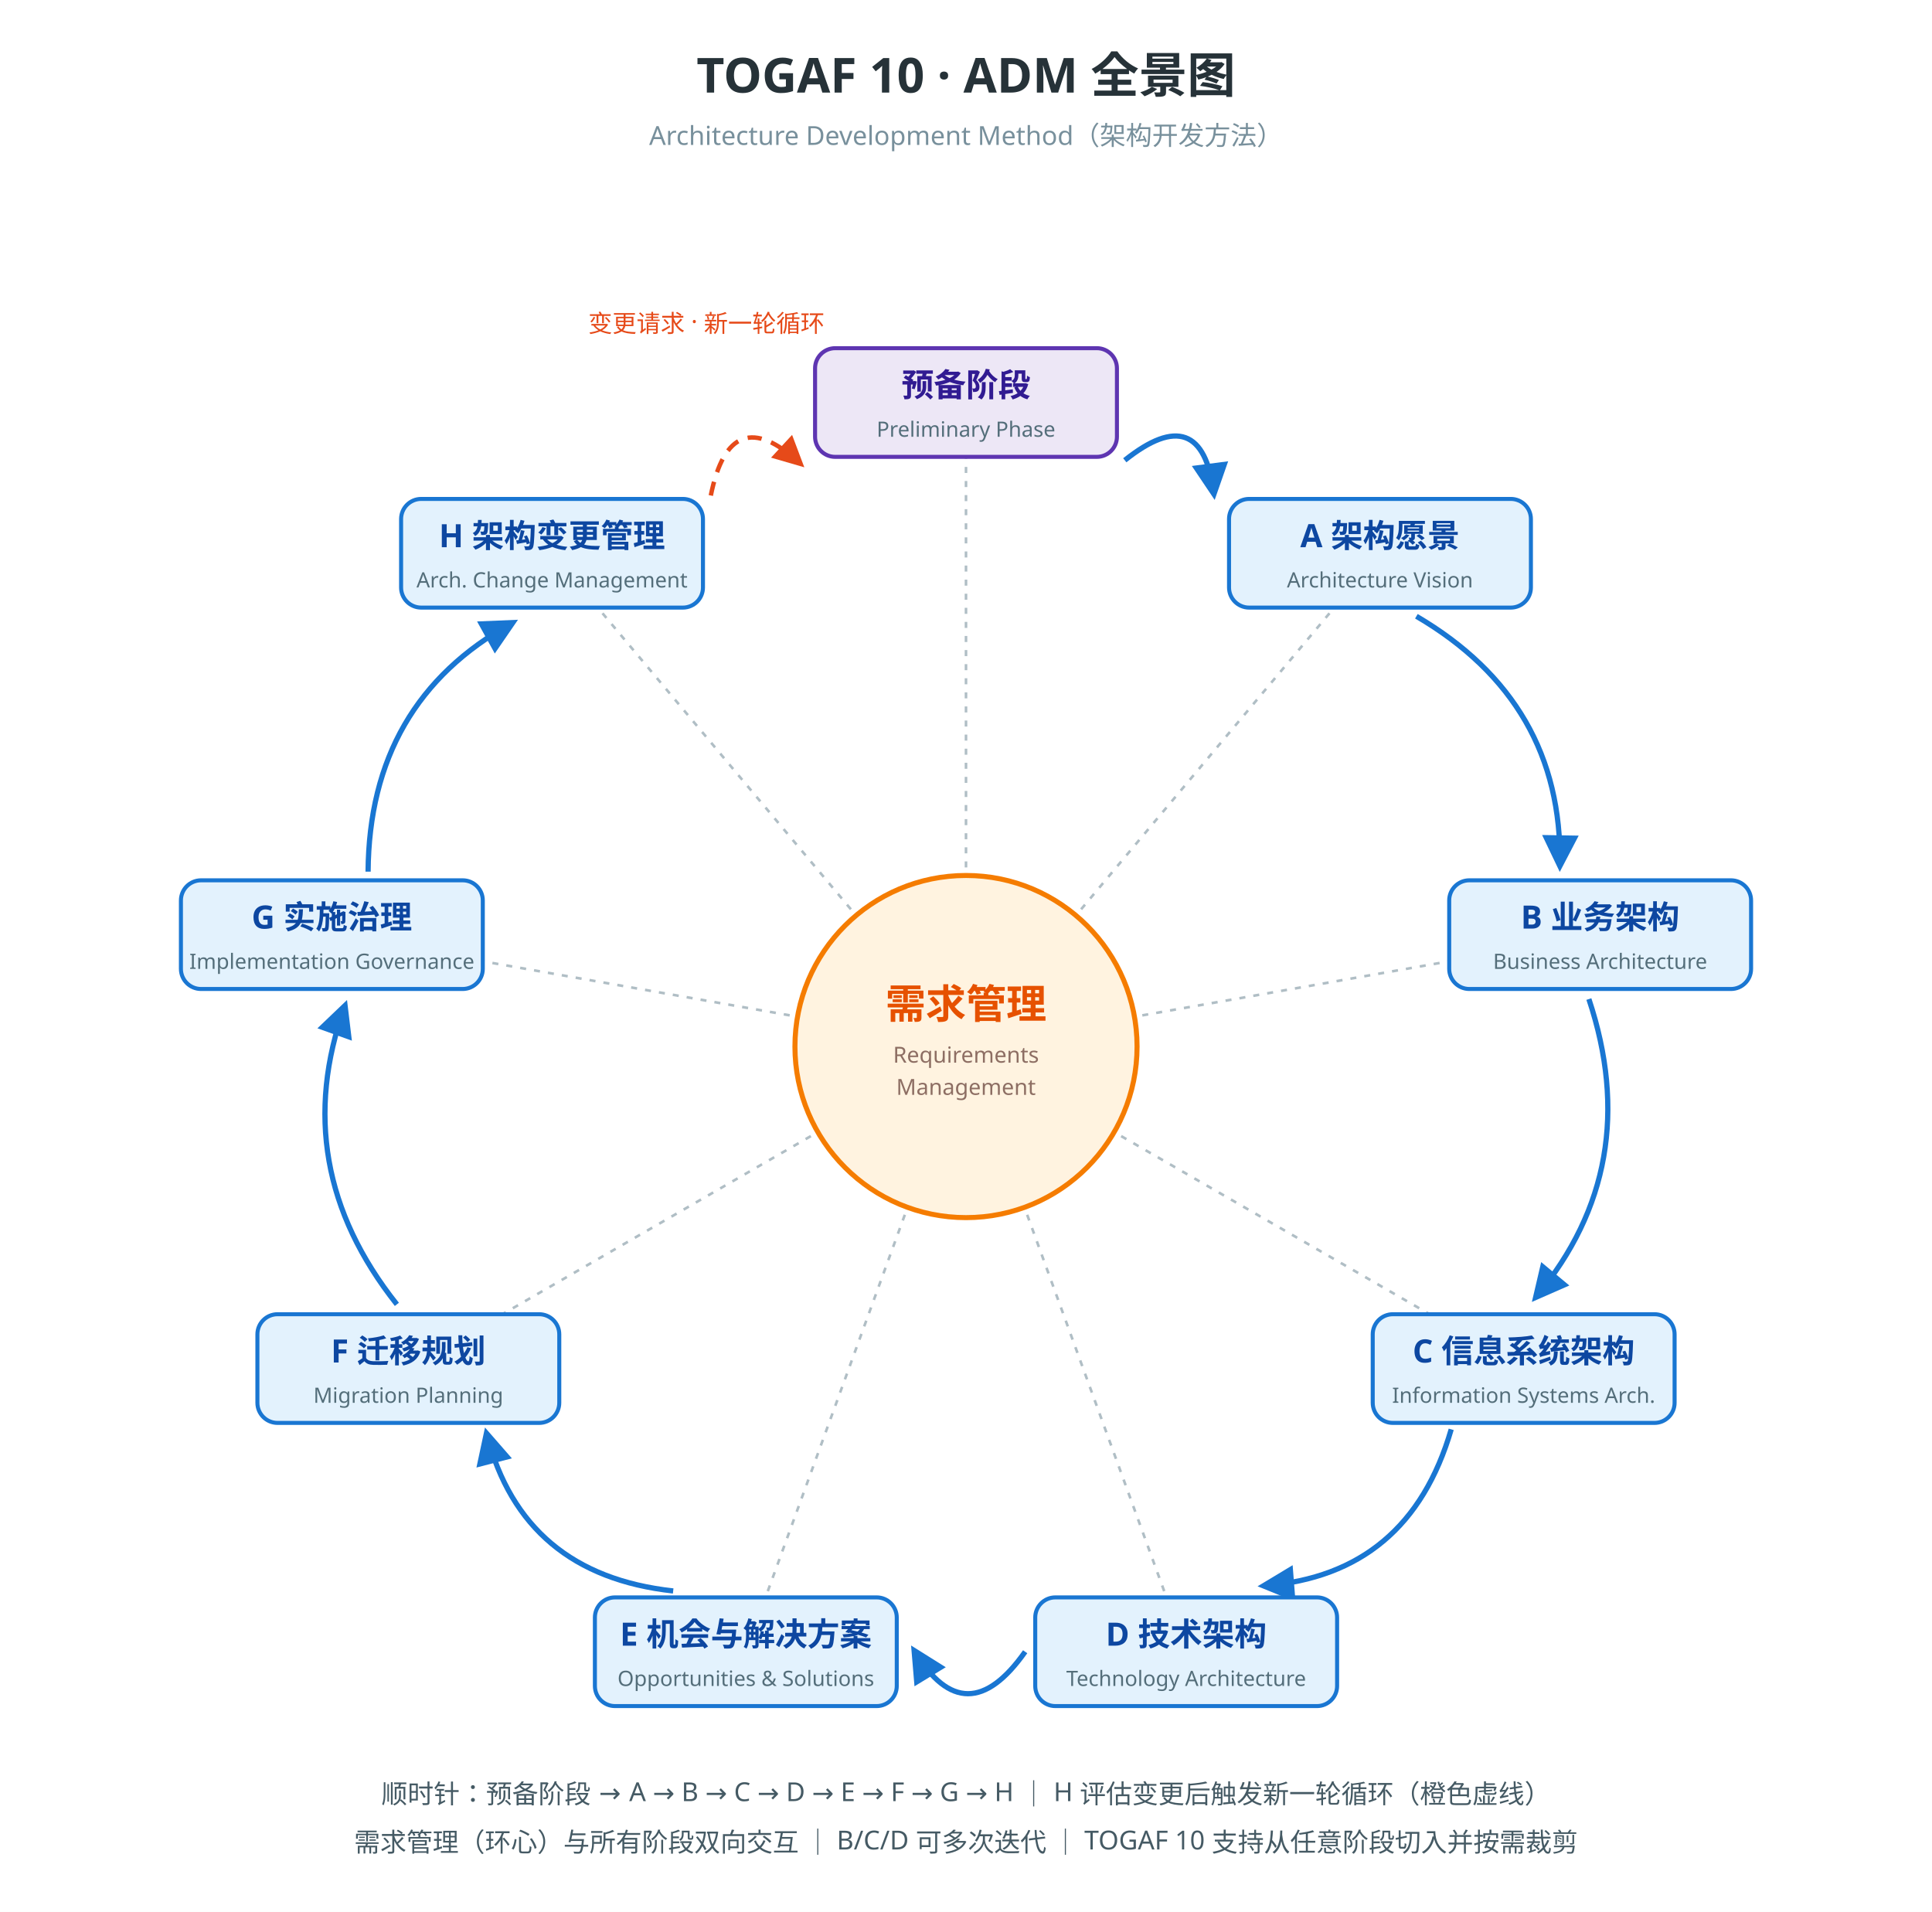
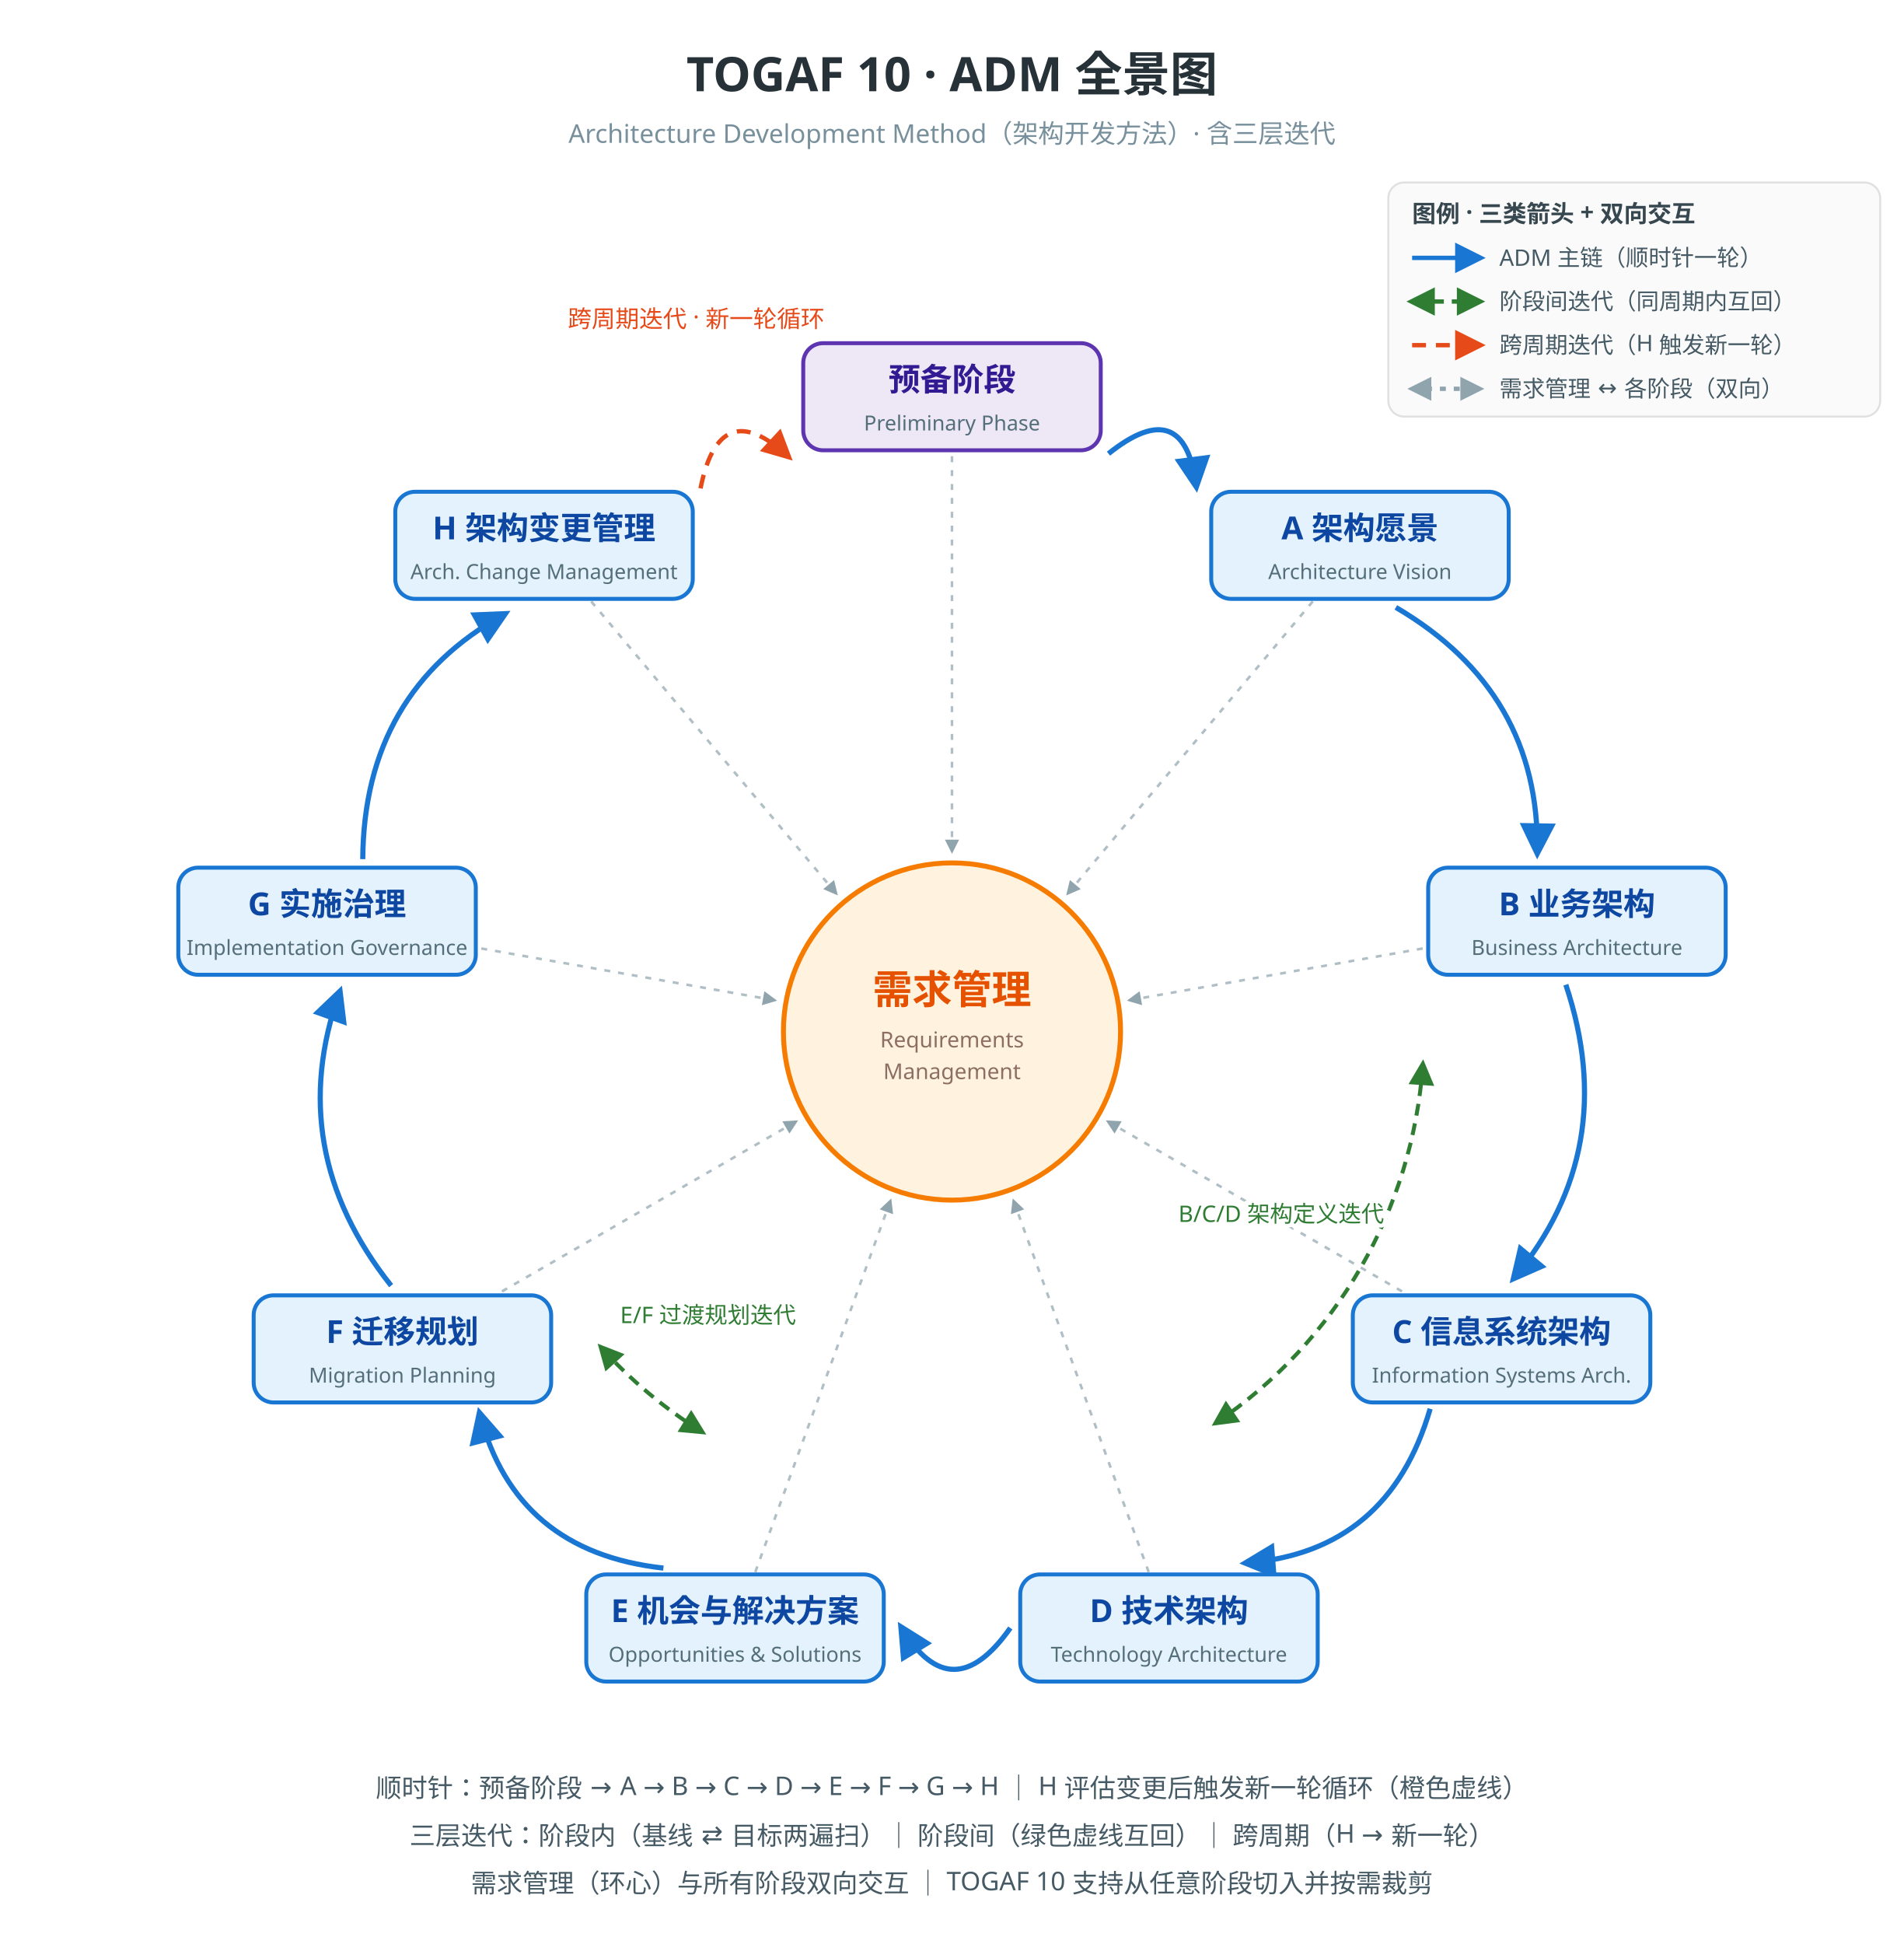
- <svg xmlns="http://www.w3.org/2000/svg" width="960" height="950" viewBox="0 0 960 950" font-family="Microsoft YaHei, PingFang SC, Noto Sans SC, sans-serif">
-   <rect width="960" height="950" fill="#ffffff" />
+ <svg xmlns="http://www.w3.org/2000/svg" width="960" height="980" viewBox="0 0 960 980" font-family="Microsoft YaHei, PingFang SC, Noto Sans SC, sans-serif">
+   <rect width="960" height="980" fill="#ffffff" />
  <defs>
    <marker id="arw" viewBox="0 0 10 10" refX="8" refY="5" markerWidth="7" markerHeight="7" orient="auto-start-reverse">
      <path d="M0,0 L10,5 L0,10 z" fill="#1976d2" />
    </marker>
    <marker id="arwFb" viewBox="0 0 10 10" refX="8" refY="5" markerWidth="7" markerHeight="7" orient="auto-start-reverse">
      <path d="M0,0 L10,5 L0,10 z" fill="#e64a19" />
    </marker>
+     <marker id="arwIt" viewBox="0 0 10 10" refX="8" refY="5" markerWidth="6.5" markerHeight="6.5" orient="auto-start-reverse">
+       <path d="M0,0 L10,5 L0,10 z" fill="#2e7d32" />
+     </marker>
+     <marker id="arwG" viewBox="0 0 10 10" refX="8" refY="5" markerWidth="5.5" markerHeight="5.5" orient="auto-start-reverse">
+       <path d="M0,0 L10,5 L0,10 z" fill="#90a4ae" />
+     </marker>
  </defs>
  <text x="480" y="46" text-anchor="middle" font-size="24" font-weight="bold" fill="#263238">TOGAF 10 · ADM 全景图</text>
-   <text x="480" y="72" text-anchor="middle" font-size="13" fill="#78909c">Architecture Development Method（架构开发方法）</text>
-   <line x1="480.0" y1="431.0" x2="480.0" y2="220.0" stroke="#b0bec5" stroke-width="1.3" stroke-dasharray="3 4" />
-   <line x1="537.2" y1="451.8" x2="672.8" y2="290.2" stroke="#b0bec5" stroke-width="1.3" stroke-dasharray="3 4" />
-   <line x1="567.6" y1="504.5" x2="775.4" y2="467.9" stroke="#b0bec5" stroke-width="1.3" stroke-dasharray="3 4" />
-   <line x1="557.1" y1="564.5" x2="739.8" y2="670.0" stroke="#b0bec5" stroke-width="1.3" stroke-dasharray="3 4" />
-   <line x1="510.4" y1="603.6" x2="582.6" y2="801.9" stroke="#b0bec5" stroke-width="1.3" stroke-dasharray="3 4" />
-   <line x1="449.6" y1="603.6" x2="377.4" y2="801.9" stroke="#b0bec5" stroke-width="1.3" stroke-dasharray="3 4" />
-   <line x1="402.9" y1="564.5" x2="220.2" y2="670.0" stroke="#b0bec5" stroke-width="1.3" stroke-dasharray="3 4" />
-   <line x1="392.4" y1="504.5" x2="184.6" y2="467.9" stroke="#b0bec5" stroke-width="1.3" stroke-dasharray="3 4" />
-   <line x1="422.8" y1="451.8" x2="287.2" y2="290.2" stroke="#b0bec5" stroke-width="1.3" stroke-dasharray="3 4" />
+   <text x="480" y="72" text-anchor="middle" font-size="13" fill="#78909c">Architecture Development Method（架构开发方法）· 含三层迭代</text>
+   <line x1="480.0" y1="429.0" x2="480.0" y2="220.0" stroke="#b0bec5" stroke-width="1.3" stroke-dasharray="3 4" marker-start="url(#arwG)" marker-end="url(#arwG)" />
+   <line x1="538.5" y1="450.3" x2="672.8" y2="290.2" stroke="#b0bec5" stroke-width="1.3" stroke-dasharray="3 4" marker-start="url(#arwG)" marker-end="url(#arwG)" />
+   <line x1="569.6" y1="504.2" x2="775.4" y2="467.9" stroke="#b0bec5" stroke-width="1.3" stroke-dasharray="3 4" marker-start="url(#arwG)" marker-end="url(#arwG)" />
+   <line x1="558.8" y1="565.5" x2="739.8" y2="670.0" stroke="#b0bec5" stroke-width="1.3" stroke-dasharray="3 4" marker-start="url(#arwG)" marker-end="url(#arwG)" />
+   <line x1="511.1" y1="605.5" x2="582.6" y2="801.9" stroke="#b0bec5" stroke-width="1.3" stroke-dasharray="3 4" marker-start="url(#arwG)" marker-end="url(#arwG)" />
+   <line x1="448.9" y1="605.5" x2="377.4" y2="801.9" stroke="#b0bec5" stroke-width="1.3" stroke-dasharray="3 4" marker-start="url(#arwG)" marker-end="url(#arwG)" />
+   <line x1="401.2" y1="565.5" x2="220.2" y2="670.0" stroke="#b0bec5" stroke-width="1.3" stroke-dasharray="3 4" marker-start="url(#arwG)" marker-end="url(#arwG)" />
+   <line x1="390.4" y1="504.2" x2="184.6" y2="467.9" stroke="#b0bec5" stroke-width="1.3" stroke-dasharray="3 4" marker-start="url(#arwG)" marker-end="url(#arwG)" />
+   <line x1="421.5" y1="450.3" x2="287.2" y2="290.2" stroke="#b0bec5" stroke-width="1.3" stroke-dasharray="3 4" marker-start="url(#arwG)" marker-end="url(#arwG)" />
  <path d="M558.9,228.7 Q597.1,198.2 603.1,244.8" fill="none" stroke="#1976d2" stroke-width="2.6" marker-end="url(#arw)" />
  <path d="M703.8,306.2 Q776.5,348.8 775.1,429.6" fill="none" stroke="#1976d2" stroke-width="2.6" marker-end="url(#arw)" />
  <path d="M789.5,496.4 Q817.2,579.5 763.5,644.1" fill="none" stroke="#1976d2" stroke-width="2.6" marker-end="url(#arw)" />
  <path d="M721.1,710.2 Q700.1,782.3 628.5,787.9" fill="none" stroke="#1976d2" stroke-width="2.6" marker-end="url(#arw)" />
  <path d="M509.4,820.7 Q480.0,862.4 454.6,820.7" fill="none" stroke="#1976d2" stroke-width="2.6" marker-end="url(#arw)" />
  <path d="M334.5,790.5 Q259.9,782.3 241.9,712.8" fill="none" stroke="#1976d2" stroke-width="2.6" marker-end="url(#arw)" />
  <path d="M197.2,648.1 Q142.8,579.5 171.2,500.3" fill="none" stroke="#1976d2" stroke-width="2.6" marker-end="url(#arw)" />
  <path d="M182.9,433.1 Q183.5,348.8 254.2,309.7" fill="none" stroke="#1976d2" stroke-width="2.6" marker-end="url(#arw)" />
  <path d="M353.2,246.2 Q362.9,198.2 397.4,230.1" fill="none" stroke="#e64a19" stroke-width="2.2" stroke-dasharray="7 5" marker-end="url(#arwFb)" />
-   <text x="351" y="165" text-anchor="middle" font-size="12" fill="#e64a19">变更请求 · 新一轮循环</text>
+   <text x="351" y="165" text-anchor="middle" font-size="12" fill="#e64a19">跨周期迭代 · 新一轮循环</text>
+   <path d="M717.4,536.6 A238 238 0 0 1 613.1,717.3" fill="none" stroke="#2e7d32" stroke-width="2" stroke-dasharray="6 4" marker-start="url(#arwIt)" marker-end="url(#arwIt)" />
+   <text x="646" y="616" text-anchor="middle" font-size="11.5" fill="#2e7d32" stroke="#ffffff" stroke-width="4" paint-order="stroke">B/C/D 架构定义迭代</text>
+   <path d="M353.9,721.8 A238 238 0 0 1 303.1,679.3" fill="none" stroke="#2e7d32" stroke-width="2" stroke-dasharray="6 4" marker-start="url(#arwIt)" marker-end="url(#arwIt)" />
+   <text x="357" y="667" text-anchor="middle" font-size="11.5" fill="#2e7d32" stroke="#ffffff" stroke-width="4" paint-order="stroke">E/F 过渡规划迭代</text>
  <rect x="405.0" y="173.0" width="150" height="54" rx="10" fill="#ede7f6" stroke="#5e35b1" stroke-width="2" />
  <text x="480.0" y="197.0" text-anchor="middle" font-size="16" font-weight="bold" fill="#311b92">预备阶段</text>
  <text x="480.0" y="217.0" text-anchor="middle" font-size="10.5" fill="#546e7a">Preliminary Phase</text>
  <rect x="610.7" y="247.9" width="150" height="54" rx="10" fill="#e3f2fd" stroke="#1976d2" stroke-width="2" />
  <text x="685.7" y="271.9" text-anchor="middle" font-size="16" font-weight="bold" fill="#0d47a1">A 架构愿景</text>
  <text x="685.7" y="291.9" text-anchor="middle" font-size="10.5" fill="#546e7a">Architecture Vision</text>
  <rect x="720.1" y="437.4" width="150" height="54" rx="10" fill="#e3f2fd" stroke="#1976d2" stroke-width="2" />
  <text x="795.1" y="461.4" text-anchor="middle" font-size="16" font-weight="bold" fill="#0d47a1">B 业务架构</text>
  <text x="795.1" y="481.4" text-anchor="middle" font-size="10.5" fill="#546e7a">Business Architecture</text>
  <rect x="682.1" y="653.0" width="150" height="54" rx="10" fill="#e3f2fd" stroke="#1976d2" stroke-width="2" />
  <text x="757.1" y="677.0" text-anchor="middle" font-size="16" font-weight="bold" fill="#0d47a1">C 信息系统架构</text>
  <text x="757.1" y="697.0" text-anchor="middle" font-size="10.5" fill="#546e7a">Information Systems Arch.</text>
  <rect x="514.4" y="793.7" width="150" height="54" rx="10" fill="#e3f2fd" stroke="#1976d2" stroke-width="2" />
  <text x="589.4" y="817.7" text-anchor="middle" font-size="16" font-weight="bold" fill="#0d47a1">D 技术架构</text>
  <text x="589.4" y="837.7" text-anchor="middle" font-size="10.5" fill="#546e7a">Technology Architecture</text>
  <rect x="295.6" y="793.7" width="150" height="54" rx="10" fill="#e3f2fd" stroke="#1976d2" stroke-width="2" />
  <text x="370.6" y="817.7" text-anchor="middle" font-size="16" font-weight="bold" fill="#0d47a1">E 机会与解决方案</text>
  <text x="370.6" y="837.7" text-anchor="middle" font-size="10.5" fill="#546e7a">Opportunities &amp; Solutions</text>
  <rect x="127.9" y="653.0" width="150" height="54" rx="10" fill="#e3f2fd" stroke="#1976d2" stroke-width="2" />
  <text x="202.9" y="677.0" text-anchor="middle" font-size="16" font-weight="bold" fill="#0d47a1">F 迁移规划</text>
  <text x="202.9" y="697.0" text-anchor="middle" font-size="10.5" fill="#546e7a">Migration Planning</text>
  <rect x="89.9" y="437.4" width="150" height="54" rx="10" fill="#e3f2fd" stroke="#1976d2" stroke-width="2" />
  <text x="164.9" y="461.4" text-anchor="middle" font-size="16" font-weight="bold" fill="#0d47a1">G 实施治理</text>
  <text x="164.9" y="481.4" text-anchor="middle" font-size="10.5" fill="#546e7a">Implementation Governance</text>
  <rect x="199.3" y="247.9" width="150" height="54" rx="10" fill="#e3f2fd" stroke="#1976d2" stroke-width="2" />
  <text x="274.3" y="271.9" text-anchor="middle" font-size="16" font-weight="bold" fill="#0d47a1">H 架构变更管理</text>
  <text x="274.3" y="291.9" text-anchor="middle" font-size="10.5" fill="#546e7a">Arch. Change Management</text>
  <circle cx="480" cy="520" r="85" fill="#fff3e0" stroke="#f57c00" stroke-width="2.5" />
  <text x="480" y="506" text-anchor="middle" font-size="20" font-weight="bold" fill="#e65100">需求管理</text>
  <text x="480" y="528" text-anchor="middle" font-size="11" fill="#8d6e63">Requirements</text>
  <text x="480" y="544" text-anchor="middle" font-size="11" fill="#8d6e63">Management</text>
-   <text x="480" y="896" text-anchor="middle" font-size="13" fill="#455a64">顺时针：预备阶段 → A → B → C → D → E → F → G → H ｜ H 评估变更后触发新一轮循环（橙色虚线）</text>
-   <text x="480" y="920" text-anchor="middle" font-size="13" fill="#455a64">需求管理（环心）与所有阶段双向交互 ｜ B/C/D 可多次迭代 ｜ TOGAF 10 支持从任意阶段切入并按需裁剪</text>
+   <rect x="700" y="92" width="248" height="118" rx="8" fill="#fafafa" stroke="#e0e0e0" />
+   <text x="712" y="112" font-size="12" font-weight="bold" fill="#37474f">图例 · 三类箭头 + 双向交互</text>
+   <line x1="712" y1="130" x2="746" y2="130" stroke="#1976d2" stroke-width="2.2" marker-end="url(#arw)" />
+   <text x="756" y="134" font-size="11.5" fill="#455a64">ADM 主链（顺时针一轮）</text>
+   <line x1="712" y1="152" x2="746" y2="152" stroke="#2e7d32" stroke-width="2.2" stroke-dasharray="6 4" marker-start="url(#arwIt)" marker-end="url(#arwIt)" />
+   <text x="756" y="156" font-size="11.5" fill="#455a64">阶段间迭代（同周期内互回）</text>
+   <line x1="712" y1="174" x2="746" y2="174" stroke="#e64a19" stroke-width="2.2" stroke-dasharray="7 5" marker-end="url(#arwFb)" />
+   <text x="756" y="178" font-size="11.5" fill="#455a64">跨周期迭代（H 触发新一轮）</text>
+   <line x1="712" y1="196" x2="746" y2="196" stroke="#90a4ae" stroke-width="2.2" stroke-dasharray="3 4" marker-start="url(#arwG)" marker-end="url(#arwG)" />
+   <text x="756" y="200" font-size="11.5" fill="#455a64">需求管理 ↔ 各阶段（双向）</text>
+   <text x="480" y="906" text-anchor="middle" font-size="13" fill="#455a64">顺时针：预备阶段 → A → B → C → D → E → F → G → H ｜ H 评估变更后触发新一轮循环（橙色虚线）</text>
+   <text x="480" y="930" text-anchor="middle" font-size="13" fill="#455a64">三层迭代：阶段内（基线 ⇄ 目标两遍扫）｜ 阶段间（绿色虚线互回）｜ 跨周期（H → 新一轮）</text>
+   <text x="480" y="954" text-anchor="middle" font-size="13" fill="#455a64">需求管理（环心）与所有阶段双向交互 ｜ TOGAF 10 支持从任意阶段切入并按需裁剪</text>
</svg>
